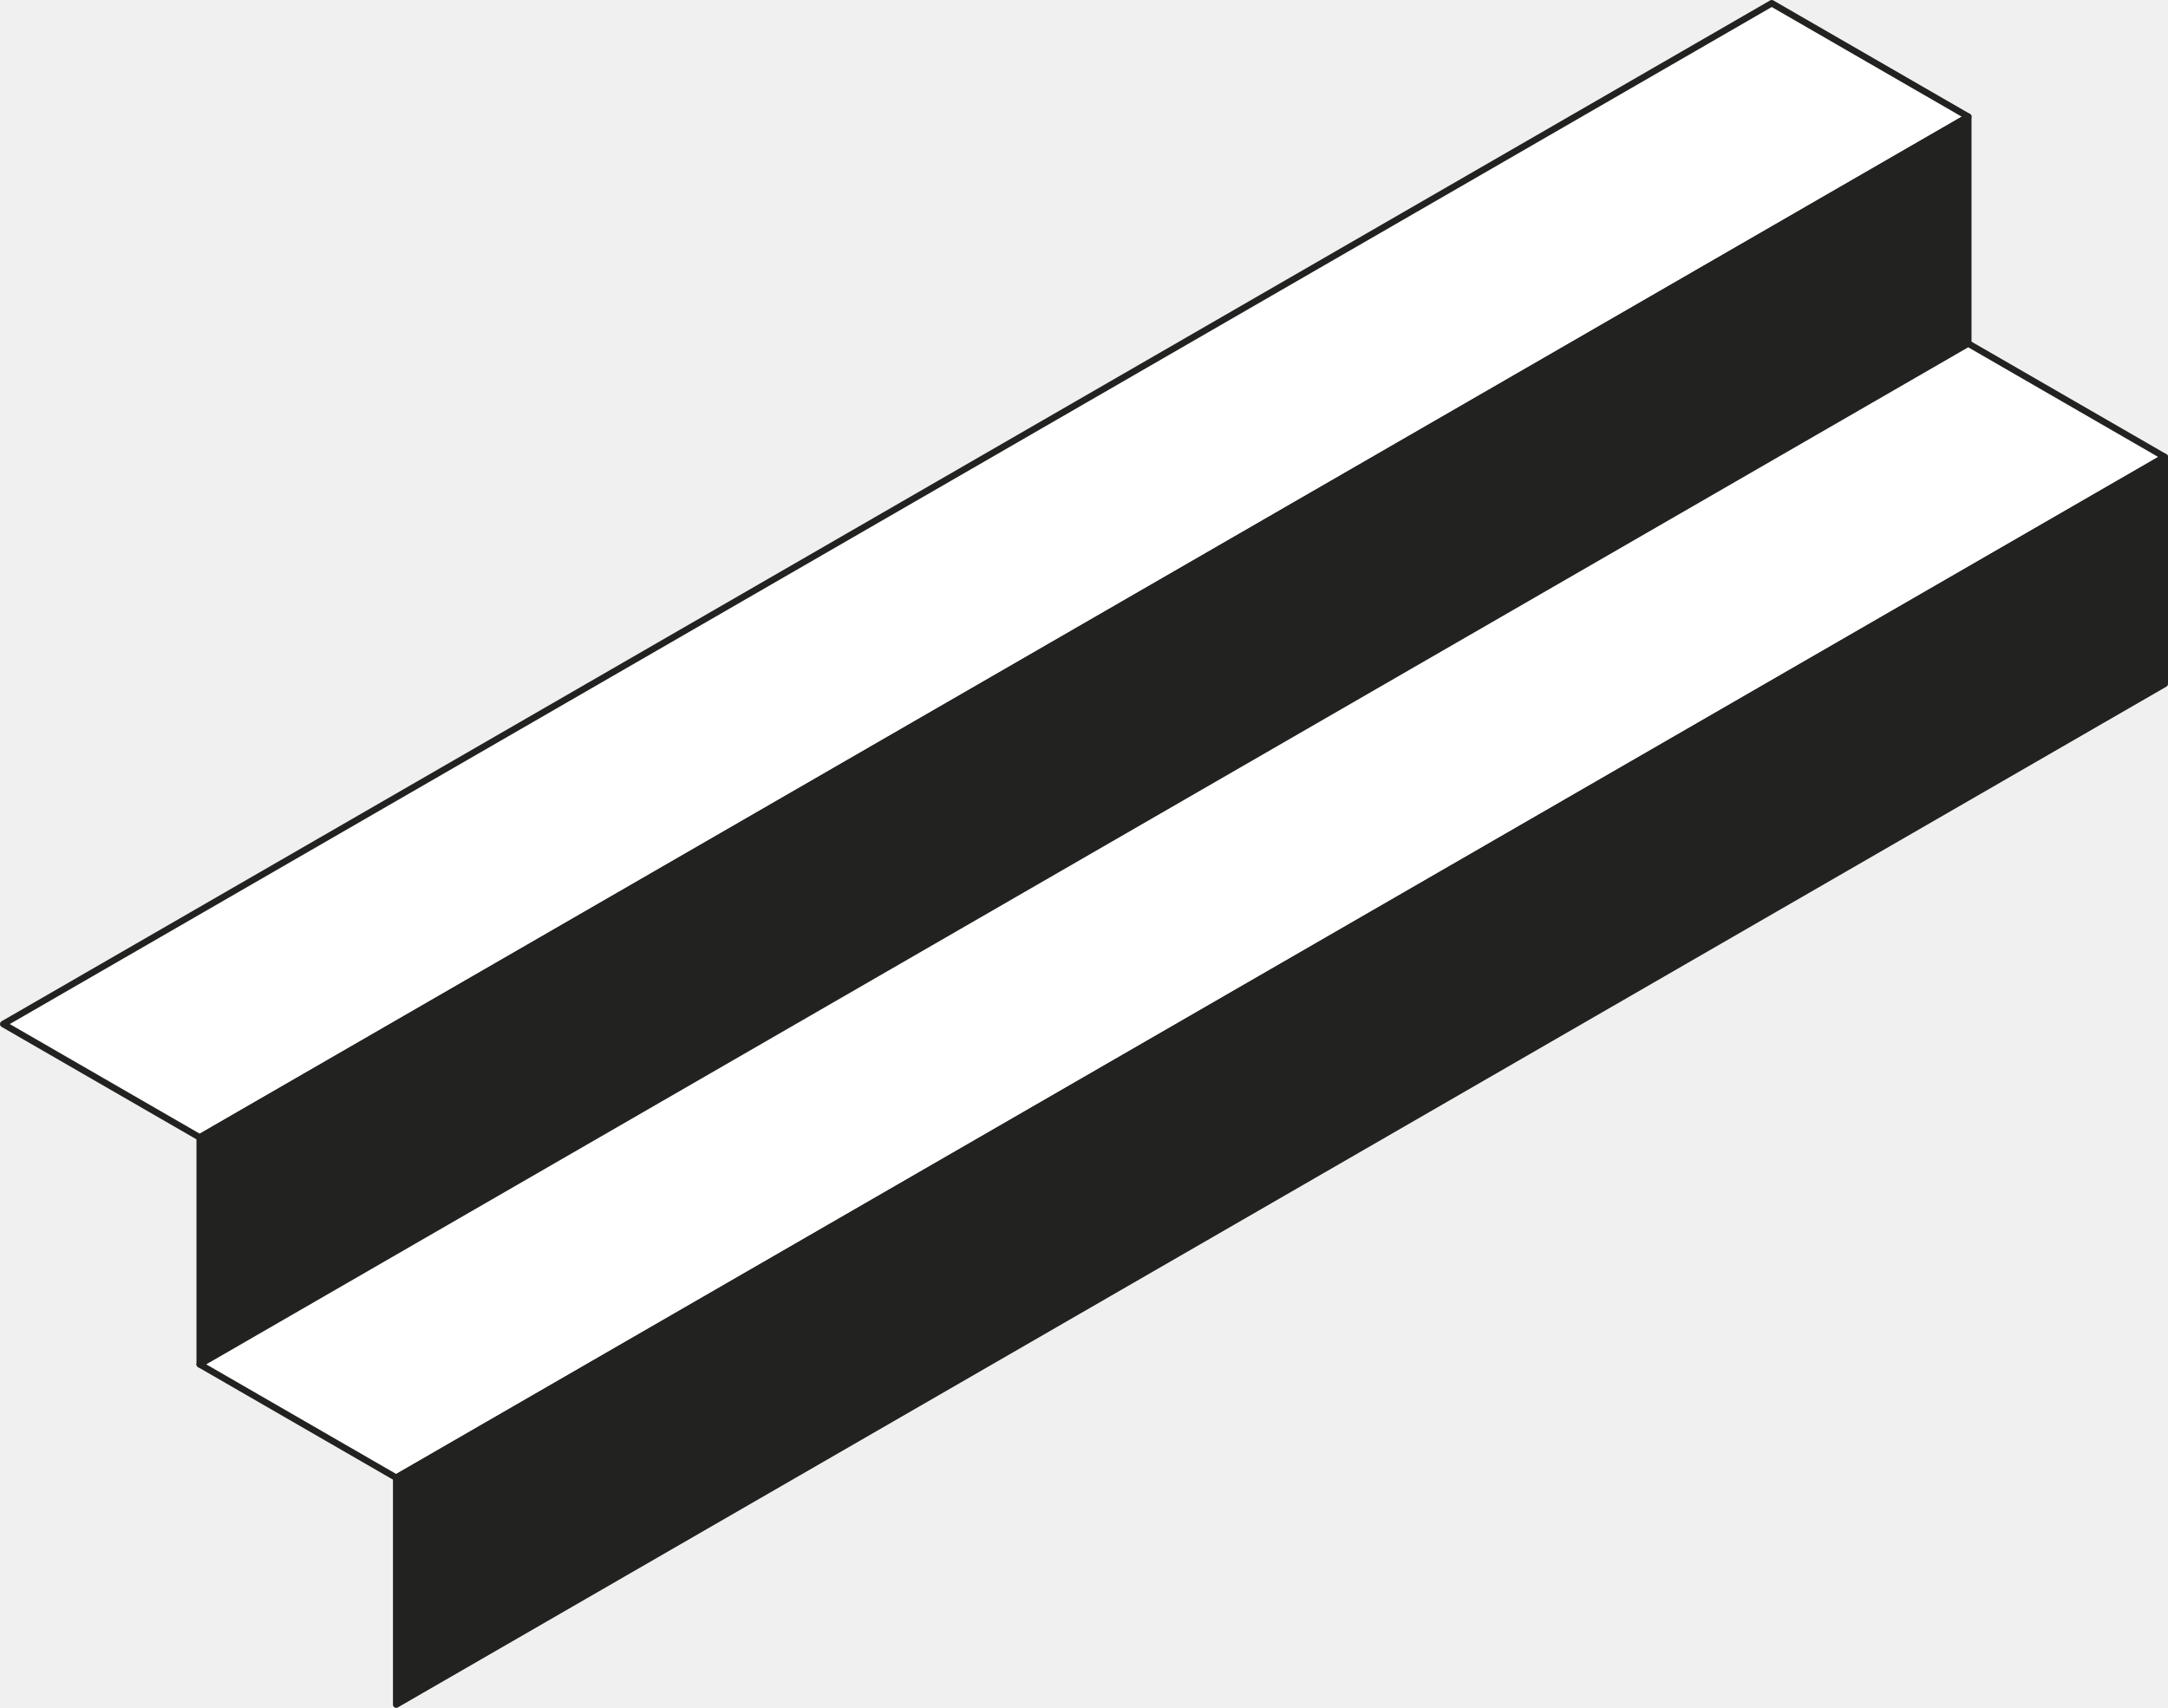
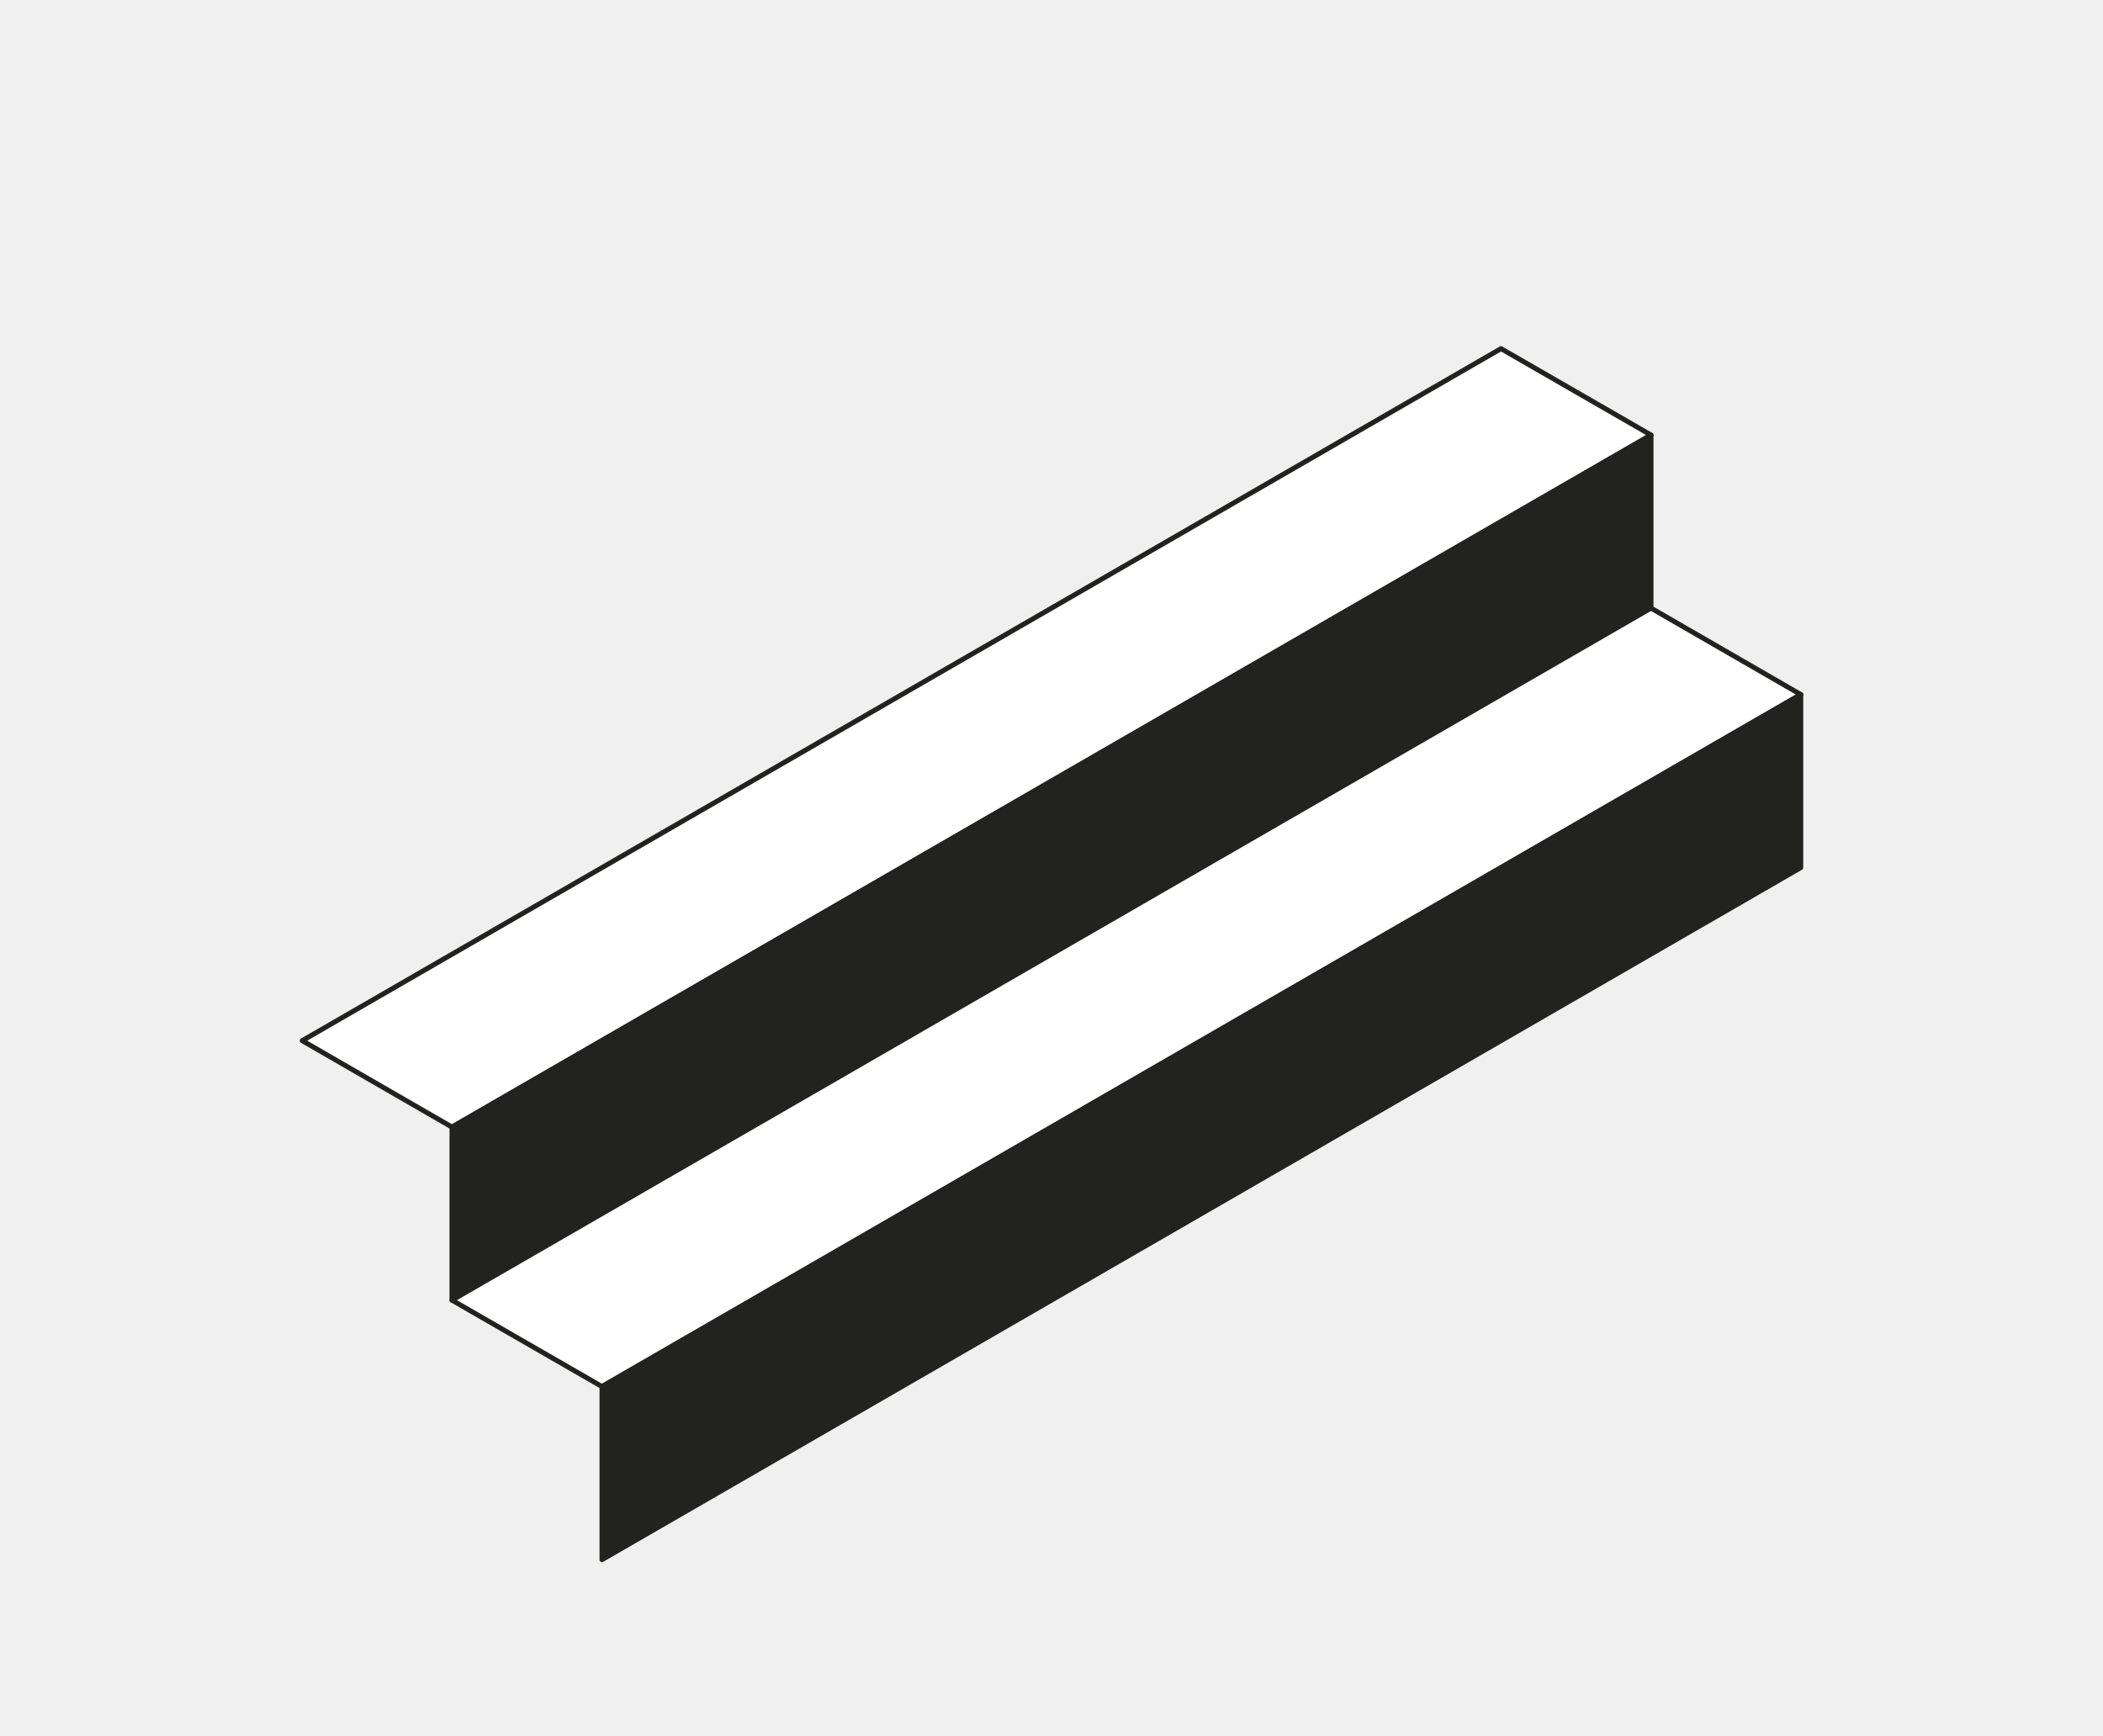
- <svg xmlns="http://www.w3.org/2000/svg" version="1.1" x="0px" y="0px" width="665.754px" height="524.568px" viewBox="0 0 665.754 524.568" style="enable-background:new 0 0 665.754 524.568;" xml:space="preserve">
-   <g id="Wide_Stairs">
-     <g id="Wide_Stairs_1_">
-       <polygon style="fill:#FFFFFF;stroke:#222221;stroke-width:2;stroke-linecap:round;stroke-linejoin:round;stroke-miterlimit:10;" points="    1,314.541 544.073,1 604.416,35.838 61.341,349.374   " />
-       <polygon style="fill:#222221;stroke:#222221;stroke-width:2;stroke-linecap:round;stroke-linejoin:round;stroke-miterlimit:10;" points="    61.335,349.372 61.335,419.05 604.421,105.521 604.421,35.837   " />
-       <polygon style="fill:#FFFFFF;stroke:#222221;stroke-width:2;stroke-linecap:round;stroke-linejoin:round;stroke-miterlimit:10;" points="    61.333,419.06 604.406,105.518 664.749,140.356 121.674,453.893   " />
-       <polygon style="fill:#222221;stroke:#222221;stroke-width:2;stroke-linecap:round;stroke-linejoin:round;stroke-miterlimit:10;" points="    121.668,453.891 121.668,523.568 664.754,210.04 664.754,140.356   " />
+ <svg xmlns="http://www.w3.org/2000/svg" version="1.1" x="0px" y="0px" width="846.8px" height="698.8px" viewBox="0 0 846.8 698.8" style="enable-background:new 0 0 846.8 698.8;" xml:space="preserve">
+   <style type="text/css">
+ 
+ 	.st0{fill:#222221;stroke:#222221;stroke-width:2;stroke-linecap:round;stroke-linejoin:round;stroke-miterlimit:10;}
+ 	.st1{fill:none;stroke:#222221;stroke-width:2;stroke-linecap:round;stroke-linejoin:round;stroke-miterlimit:10;}
+ 	.st2{fill:#FFFFFF;stroke:#222221;stroke-width:2;stroke-linecap:round;stroke-linejoin:round;stroke-miterlimit:10;}
+ 	.st3{fill:#222221;}
+ 	.st4{display:inline;}
+ 	.st5{display:none;}
+ 
+ </style>
+   <g id="Ladder_1_" class="st5">
+     <g id="Ladder" class="st4">
+       <line class="st1" x1="363" y1="662.9" x2="363" y2="105.5" />
+       <line class="st1" x1="483.7" y1="593.3" x2="483.7" y2="35.8" />
+       <line class="st1" x1="363" y1="175.2" x2="483.7" y2="105.5" />
+       <line class="st1" x1="363" y1="244.9" x2="483.7" y2="175.2" />
+       <line class="st1" x1="363" y1="314.6" x2="483.7" y2="244.9" />
+       <line class="st1" x1="363" y1="384.2" x2="483.7" y2="314.6" />
+       <line class="st1" x1="363" y1="453.9" x2="483.7" y2="384.2" />
+       <line class="st1" x1="363" y1="523.6" x2="483.7" y2="453.9" />
+       <line class="st1" x1="363.1" y1="593.3" x2="483.7" y2="523.6" />
    </g>
  </g>
-   <g id="Layer_1">
- </g>
+   <g id="Files_1_" class="st5">
+     <g id="Files" class="st4">
+       <polygon class="st2" points="363,349.4 664.8,523.6 664.8,314.5 363.1,140.4   " />
+       <polygon class="st2" points="302.7,384.2 604.4,558.4 604.4,349.4 302.7,175.2   " />
+       <polygon class="st2" points="242.4,419.1 544.1,593.3 544.1,384.2 242.4,210   " />
+     </g>
+   </g>
+   <g id="Wide_Stairs_1_">
+     <g id="Wide_Stairs">
+       <polygon class="st2" points="121.7,419.1 604.4,140.4 664.8,175.2 182,453.9   " />
+       <polygon class="st0" points="182,453.9 182,523.6 664.8,244.9 664.8,175.2   " />
+       <polygon class="st2" points="182,523.6 664.8,244.9 725.1,279.7 242.4,558.4   " />
+       <polygon class="st0" points="242.4,558.4 242.4,628.1 725.1,349.4 725.1,279.7   " />
+     </g>
+   </g>
+   <g id="Bricks_1_" class="st5">
+     <g id="Bricks" class="st4">
+       <polygon class="st2" points="242.4,628.1 242.4,488.7 483.8,349.4 483.8,488.7   " />
+       <polygon class="st2" points="363,419.1 363,279.7 604.4,140.4 604.4,279.7   " />
+       <polygon class="st2" points="242.4,349.4 242.4,210 483.7,70.7 483.7,210   " />
+     </g>
+   </g>
+   <g id="Boxes_1_" class="st5">
+     <g id="Boxes" class="st4">
+       <g>
+         <polygon class="st2" points="242.4,419.1 121.7,349.4 121.7,279.7 242.4,349.4    " />
+         <polygon class="st0" points="242.4,349.4 423.4,244.9 302.7,175.2 121.7,279.7    " />
+         <polygon class="st2" points="242.4,419.1 242.4,349.4 423.4,244.9 423.4,314.6    " />
+       </g>
+       <g>
+         <polygon class="st2" points="242.4,349.4 121.7,279.7 121.7,210 242.4,279.7    " />
+         <polygon class="st2" points="242.4,279.7 423.4,175.2 302.7,105.5 121.7,210    " />
+         <polygon class="st2" points="242.4,349.4 242.4,279.7 423.4,175.2 423.4,244.9    " />
+       </g>
+       <g>
+         <polygon class="st2" points="363.1,488.8 242.4,419.1 242.4,349.4 363.1,419.1    " />
+         <polygon class="st0" points="363,419.1 544.1,314.6 423.4,244.9 242.4,349.4    " />
+         <polygon class="st2" points="363,488.7 363,419.1 544.1,314.6 544.1,384.2    " />
+       </g>
+       <g>
+         <polygon class="st2" points="363.1,419.1 242.4,349.4 242.4,279.7 363.1,349.4    " />
+         <polygon class="st2" points="363,349.4 544.1,244.9 423.4,175.2 242.4,279.7    " />
+         <polygon class="st0" points="363,419.1 363,349.4 544.1,244.9 544.1,314.6    " />
+       </g>
+       <g>
+         <polygon class="st2" points="483.7,558.4 363.1,488.8 363.1,419.1 483.7,488.7    " />
+         <polygon class="st2" points="483.7,488.8 664.8,384.2 544.1,314.6 363,419.1    " />
+         <polygon class="st0" points="483.7,558.4 483.7,488.7 664.8,384.2 664.8,453.9    " />
+       </g>
+     </g>
+   </g>
+   <g id="Pillar_1_" class="st5">
+     <g id="Pillar" class="st4">
+       <polygon class="st2" points="423.4,593.3 302.7,523.6 302.7,175.2 423.4,244.9   " />
+       <polygon class="st0" points="423.4,593.3 544.1,523.6 544.1,175.2 423.4,244.9   " />
+       <polygon class="st2" points="423.4,105.5 544.1,175.2 423.4,244.9 302.7,175.2   " />
+       <path class="st2" d="M483.7,378.1c-20.4-40.5-60.3-36-60.3-36l0,251.1l120.7-69.7v-79.4C507.5,441.1,504.1,418.6,483.7,378.1" />
+     </g>
+   </g>
+   <g id="Flag_1_" class="st5">
+     <g id="Flag" class="st4">
+       <path class="st3" d="M483.7,210.7c-51.4,29.6-55.2,8.3-106.5,37.9c-51.4,29.6-30.9,65-82.3,94.6c-51.4,29.6-61.6,12-112.9,41.6    l241.4,139.4c51.4-29.6,61.6-12,112.9-41.6c51.4-29.6,30.9-65,82.3-94.6c51.4-29.6,55.2-8.3,106.5-37.9L483.7,210.7z" />
+       <path class="st2" d="M483.7,192.6c-51.4,29.6-55.2,8.3-106.5,37.9c-51.4,29.6-30.9,65-82.3,94.6c-51.4,29.6-61.6,12-112.9,41.6    l241.4,139.4c51.4-29.6,61.6-12,112.9-41.6c51.4-29.6,30.9-65,82.3-94.6c51.4-29.6,55.2-8.3,106.5-37.9L483.7,192.6z" />
+     </g>
+   </g>
+   <g id="Beam_1_" class="st5">
+     <g id="Beam" class="st4">
+       <polygon class="st2" points="61.3,662.9 1,628.1 1,558.4 61.3,593.3   " />
+       <polygon class="st2" points="1,558.4 61.3,593.3 845.8,140.4 785.4,105.5   " />
+       <polygon class="st2" points="61.3,662.9 61.3,593.3 845.8,140.4 845.8,210   " />
+     </g>
+   </g>
+   <g id="Wall_1_" class="st5">
+     <g id="Wall" class="st4">
+       <polygon class="st0" points="725.1,697.8 785.5,662.9 785.5,384.2 725.1,419.1   " />
+       <polygon class="st2" points="785.5,384.2 725.1,419.1 121.7,70.7 182,35.8   " />
+       <polygon class="st2" points="725.1,419.1 121.7,70.7 121.7,349.4 725.1,697.8   " />
+     </g>
+   </g>
+   <g id="Stairs_1_" class="st5">
+     <g id="Stairs" class="st4">
+       <polygon class="st2" points="182,140.4 423.4,1 483.7,35.8 242.3,175.2   " />
+       <polygon class="st0" points="242.3,175.2 483.7,35.8 483.7,105.5 242.3,244.9   " />
+       <polygon class="st2" points="242.3,244.9 483.7,105.5 544,140.4 302.7,279.7   " />
+       <polygon class="st0" points="302.7,279.7 544,140.4 544,210 302.7,349.4   " />
+       <polygon class="st2" points="302.7,349.4 544.1,210 604.4,244.9 363,384.2   " />
+       <polygon class="st0" points="363,384.2 604.4,244.9 604.4,314.6 363,453.9   " />
+       <polygon class="st2" points="363,453.9 604.4,314.6 664.7,349.4 423.4,488.8   " />
+       <polygon class="st0" points="423.4,488.7 664.7,349.4 664.7,419.1 423.4,558.4   " />
+       <polygon class="st2" points="423.4,558.4 664.8,419.1 725.1,453.9 483.7,593.3   " />
+       <polygon class="st0" points="483.7,593.3 725.1,453.9 725.1,523.6 483.7,662.9   " />
+       <polyline class="st2" points="182,140.4 242.3,175.2 242.3,244.9 302.7,279.7 302.7,349.4 363,384.2 363,453.9 423.4,488.8     423.4,558.4 483.7,593.3 483.7,662.9 182,488.8 182,140.4   " />
+     </g>
+   </g>
+   <g id="Floor_1_" class="st5">
+     <g id="Floor" class="st4">
+       <polygon class="st2" points="363.1,523.6 121.7,384.2 121.7,349.4 363.1,488.8   " />
+       <polygon class="st0" points="363.1,523.6 725.1,314.6 725.1,279.7 363,488.8   " />
+       <polygon class="st2" points="363.1,488.7 725.1,279.7 483.7,140.4 121.7,349.4   " />
+     </g>
+   </g>
+   <g id="Corner_1_" class="st5">
+     <g id="Corner" class="st4">
+       <polygon class="st2" points="182,314.5 302.7,384.2 423.4,314.6 544.1,384.2 664.8,314.5 423.4,175.2   " />
+       <polygon class="st0" points="544.1,523.6 544.1,384.2 664.8,314.5 664.8,453.9   " />
+       <polygon class="st2" points="544.1,523.6 544.1,384.2 423.4,314.5 423.4,453.9   " />
+       <polygon class="st2" points="302.7,523.6 302.7,384.2 182,314.5 182,453.9   " />
+       <polygon class="st0" points="302.7,523.6 302.7,384.2 423.4,314.5 423.4,453.9   " />
+     </g>
+   </g>
</svg>
